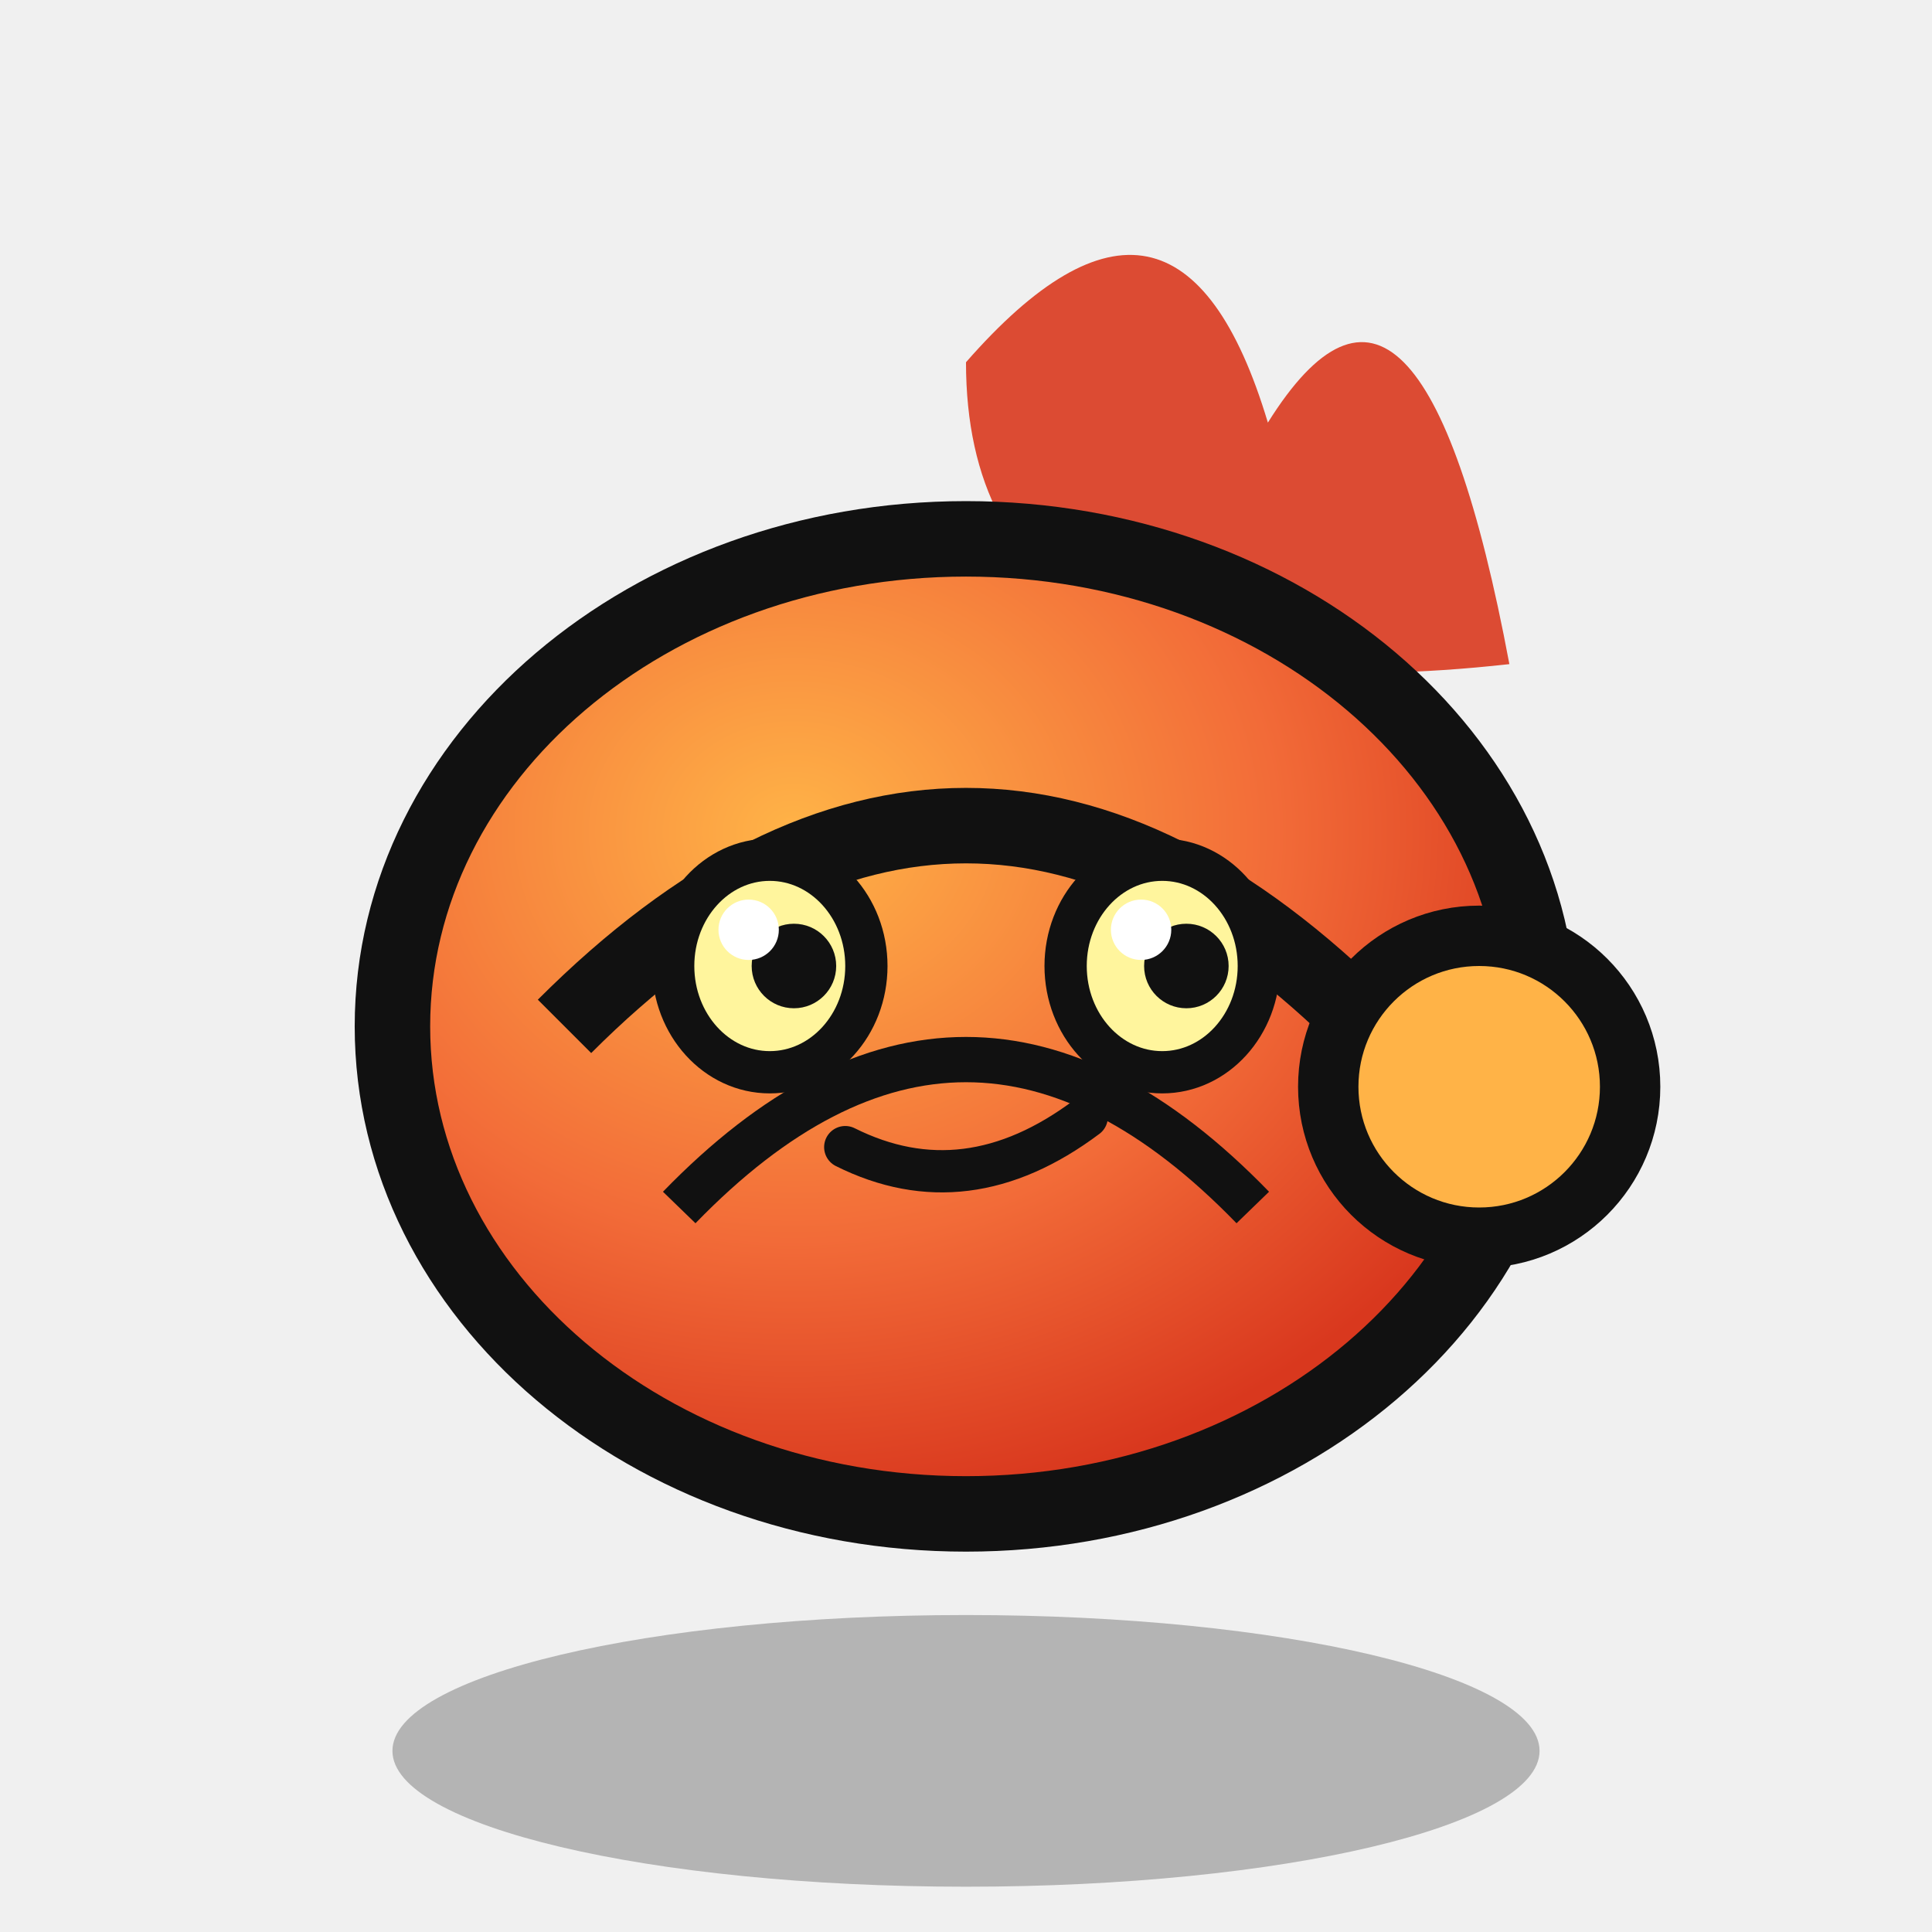
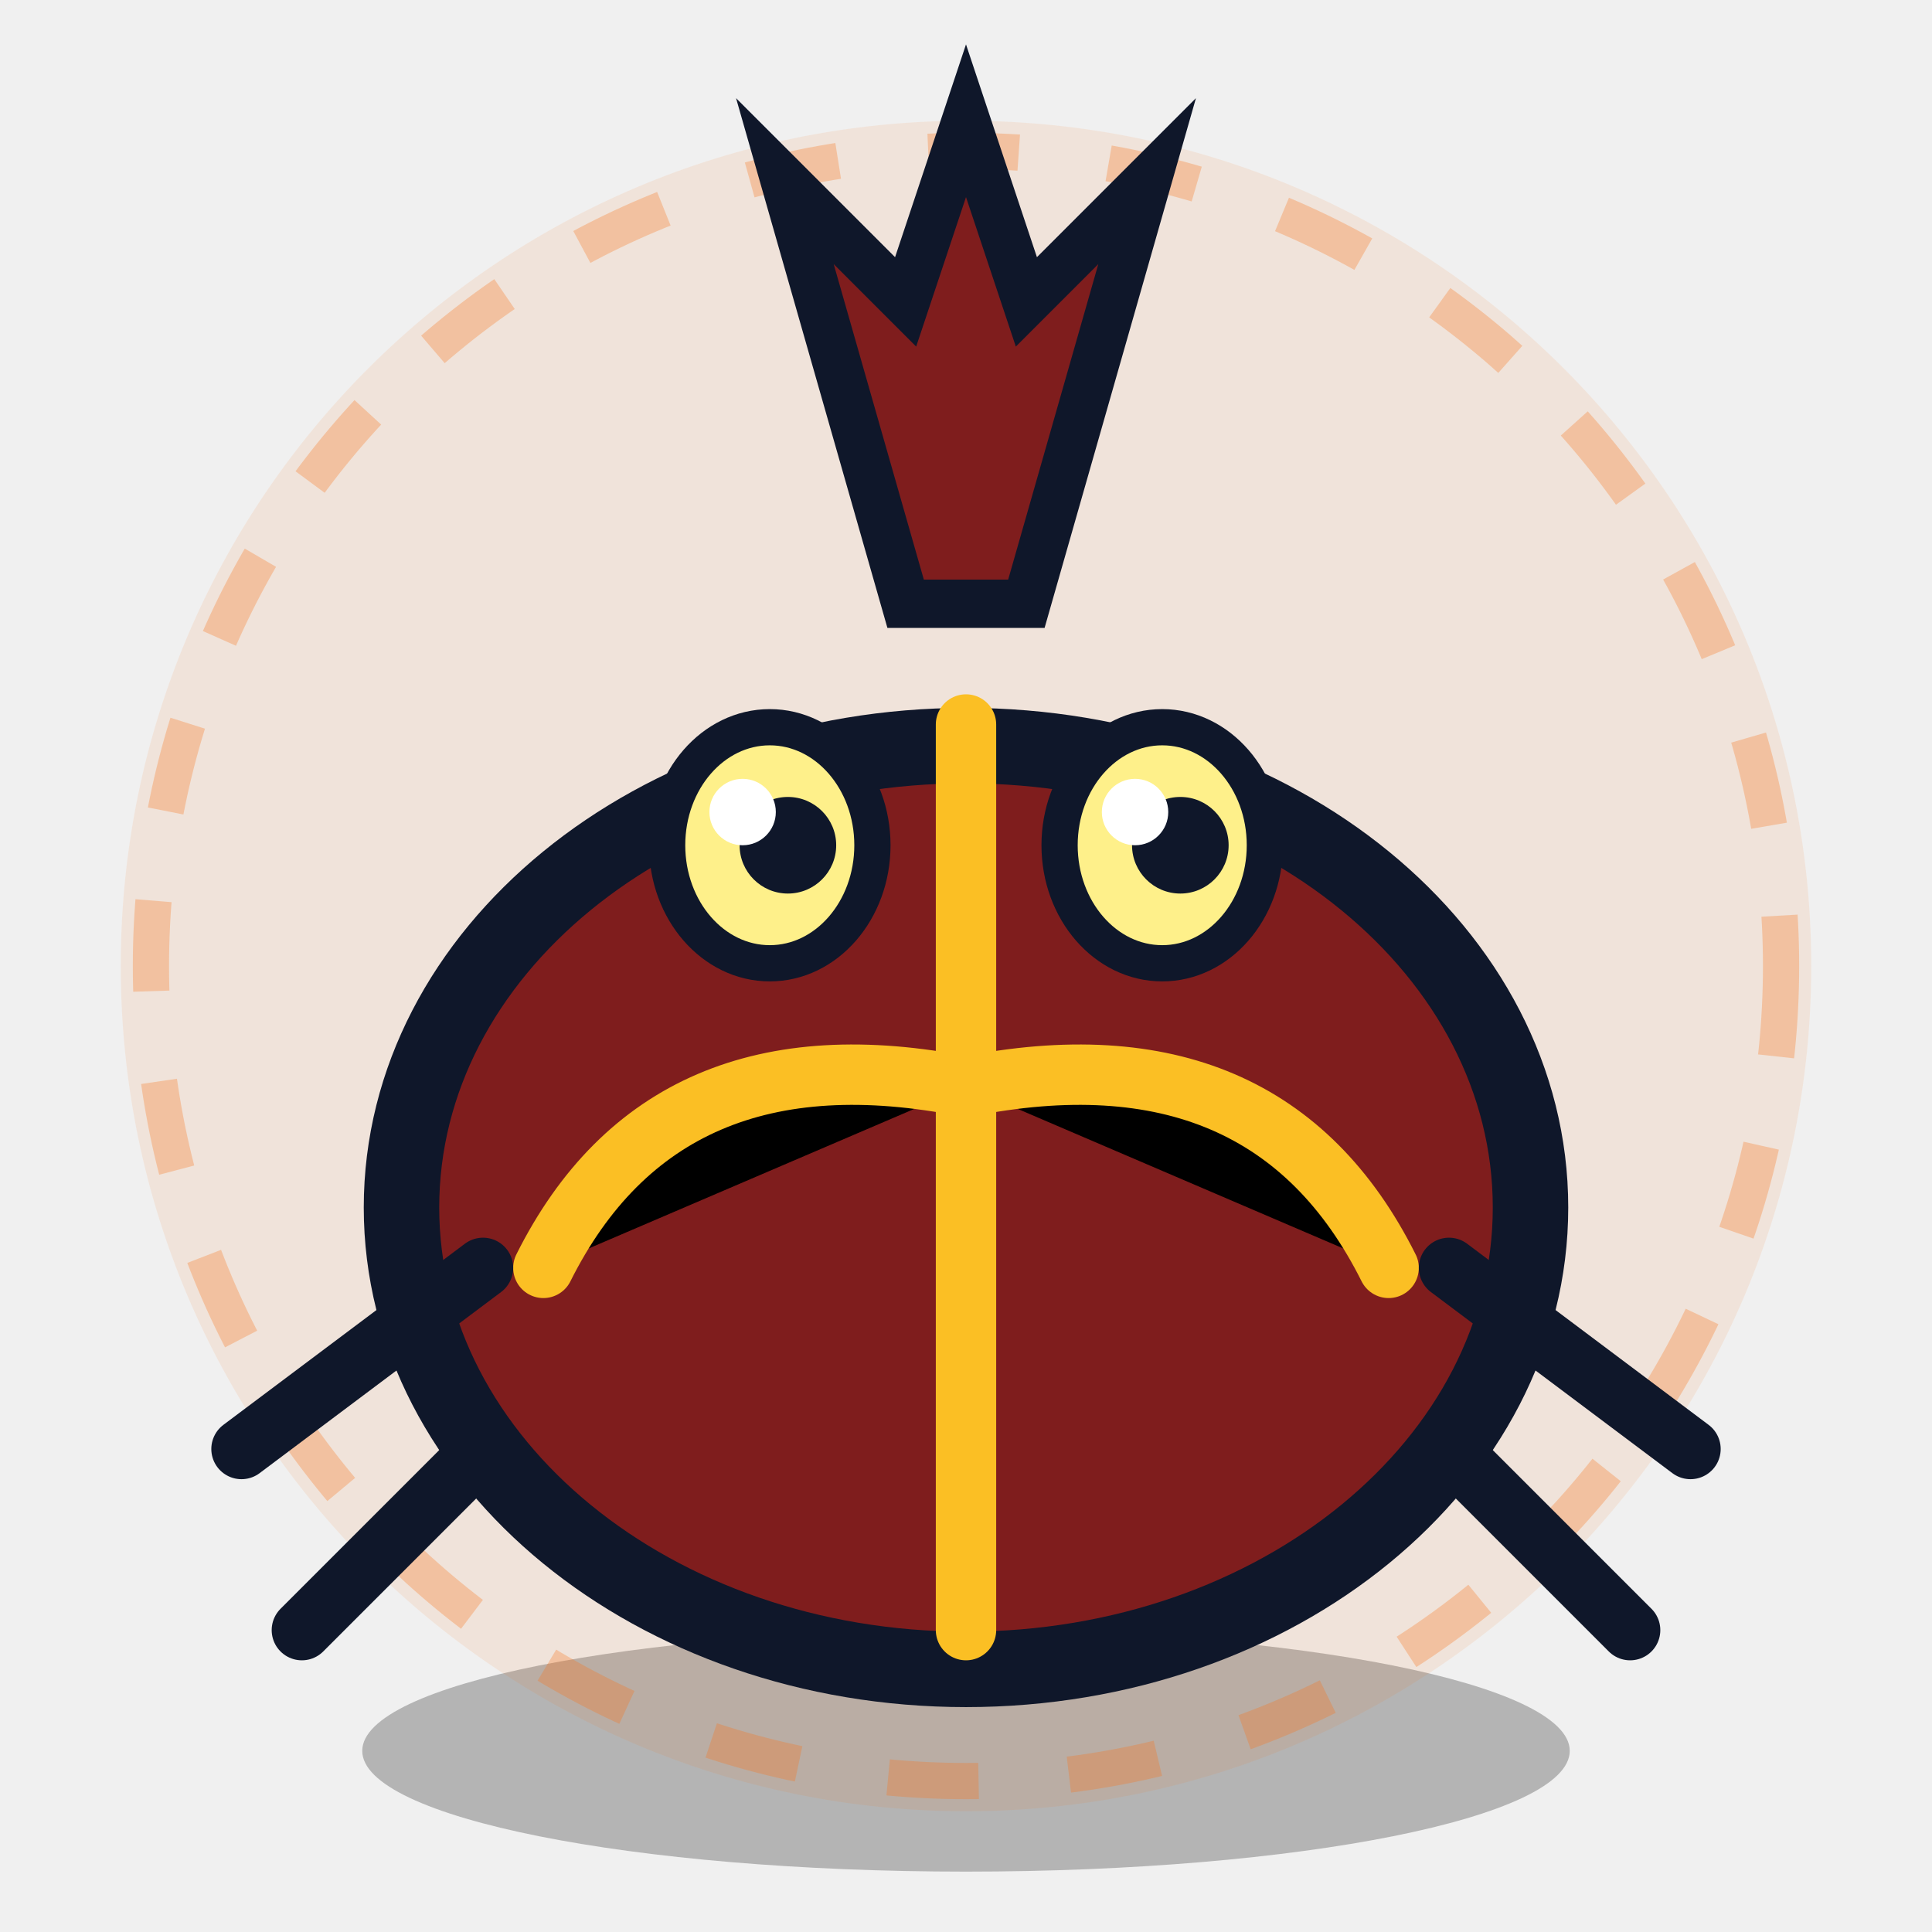
<svg xmlns="http://www.w3.org/2000/svg" viewBox="0 0 64 64" width="64" height="64">
  <defs>
    <radialGradient id="grad" cx="35%" cy="30%" r="70%">
-       <stop offset="0%" stop-color="#FFB347" />
-       <stop offset="60%" stop-color="#F26B38" />
-       <stop offset="100%" stop-color="#D9381E" />
+       <stop offset="0%" stop-color="#FBBF24" />
+       <stop offset="60%" stop-color="#F97316" />
+       <stop offset="100%" stop-color="#DC2626" />
    </radialGradient>
  </defs>
-   <ellipse cx="32" cy="58" rx="19" ry="4.5" fill="#000" opacity="0.25" />
-   <path d="M 32 8 Q 39 0 42 10 Q 47 2 50 18 Q 32 20 32 8 Z" fill="#D9381E" transform="scale(1) translate(0, 4)" opacity="0.9" />
-   <ellipse cx="32" cy="34" rx="19" ry="16.15" fill="url(#grad)" stroke="#111" stroke-width="2.5" />
-   <path d="M 18.7 34 Q 32 20.7 45.3 34" stroke="#111" stroke-width="2.5" fill="none" />
-   <path d="M 22.5 40 Q 32 30.2 41.5 40" stroke="#111" stroke-width="1.5" fill="none" />
-   <circle cx="49" cy="36" r="5" fill="#FFB347" stroke="#111" stroke-width="2" />
-   <ellipse cx="25.5" cy="32" rx="3.2" ry="3.52" fill="#FFF59D" stroke="#111" stroke-width="1.4" />
-   <circle cx="26.3" cy="32" r="1.4" fill="#111" />
-   <circle cx="24.8" cy="30.8" r="1" fill="#FFF" />
-   <ellipse cx="38.5" cy="32" rx="3.2" ry="3.52" fill="#FFF59D" stroke="#111" stroke-width="1.4" />
-   <circle cx="39.3" cy="32" r="1.4" fill="#111" />
-   <circle cx="37.8" cy="30.8" r="1" fill="#FFF" />
-   <path d="M 28 38 Q 32 40 36 37" stroke="#111" stroke-width="1.4" fill="none" stroke-linecap="round" />
+   <ellipse cx="32" cy="58" rx="20" ry="4" fill="#000000" opacity="0.25" />
+   <circle cx="32" cy="32" r="28" fill="#F97316" opacity="0.1" />
+   <circle cx="32" cy="32" r="27" fill="none" stroke="#F97316" stroke-width="1.2" opacity="0.3" stroke-dasharray="3,3" />
+   <path d="M 30 20 L 26 6 L 30 10 L 32 4 L 34 10 L 38 6 L 34 20 Z" fill="#7F1D1D" stroke="#0F172A" stroke-width="1.6" />
+   <ellipse cx="32" cy="40" rx="18.7" ry="15.3" fill="#7F1D1D" stroke="#0F172A" stroke-width="2.5" />
+   <path d="M 32 24 L 32 54" stroke="#FBBF24" stroke-width="2" stroke-linecap="round" />
+   <path d="M 32 36 Q 22 34 18 42" stroke="#FBBF24" stroke-width="2" stroke-linecap="round" />
+   <path d="M 32 36 Q 42 34 46 42" stroke="#FBBF24" stroke-width="2" stroke-linecap="round" />
+   <line x1="16" y1="42" x2="8" y2="48" stroke="#0F172A" stroke-width="2" stroke-linecap="round" />
+   <line x1="16" y1="48" x2="10" y2="54" stroke="#0F172A" stroke-width="2" stroke-linecap="round" />
+   <line x1="48" y1="42" x2="56" y2="48" stroke="#0F172A" stroke-width="2" stroke-linecap="round" />
+   <line x1="48" y1="48" x2="54" y2="54" stroke="#0F172A" stroke-width="2" stroke-linecap="round" />
+   <ellipse cx="25.5" cy="28" rx="3.4" ry="3.91" fill="#FEF08A" stroke="#0F172A" stroke-width="1.2" />
+   <circle cx="26.1" cy="28" r="1.6" fill="#0F172A" />
+   <circle cx="24.6" cy="26.9" r="1.1" fill="#FFFFFF" />
+   <ellipse cx="38.5" cy="28" rx="3.4" ry="3.91" fill="#FEF08A" stroke="#0F172A" stroke-width="1.2" />
+   <circle cx="39.1" cy="28" r="1.6" fill="#0F172A" />
+   <circle cx="37.6" cy="26.9" r="1.1" fill="#FFFFFF" />
</svg>
